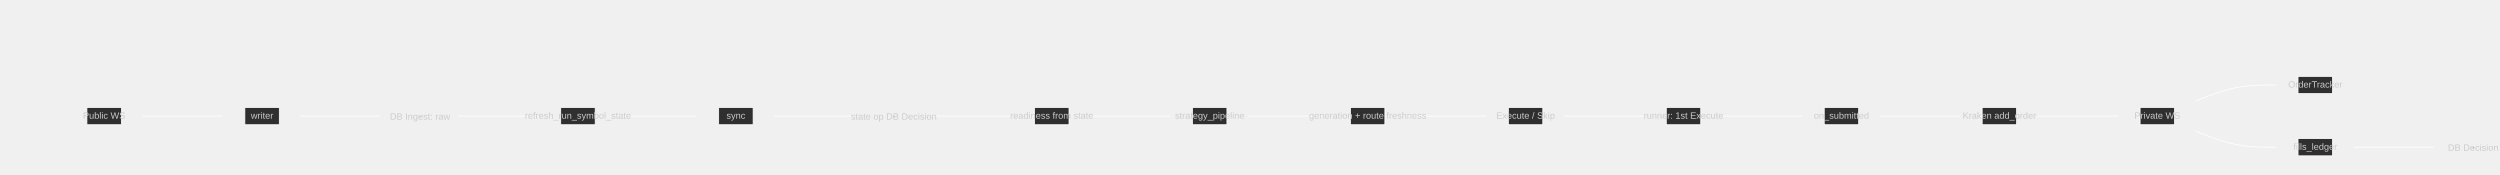
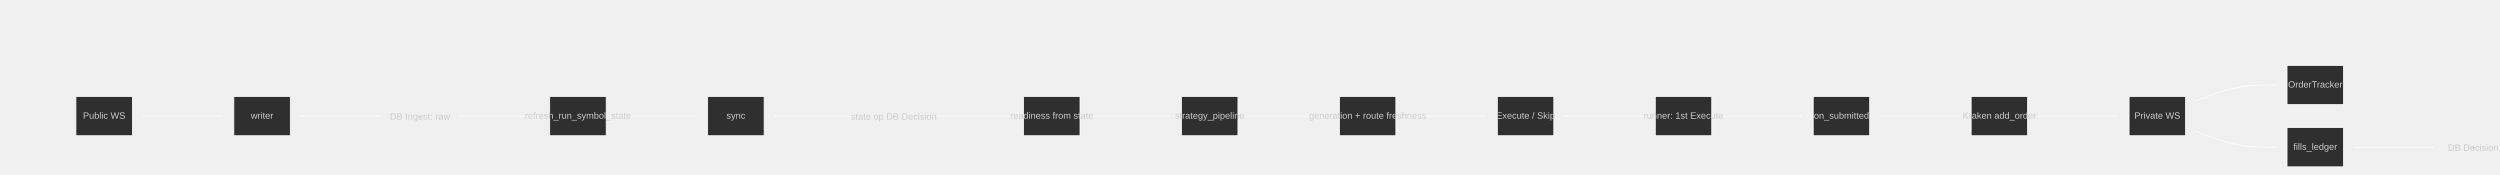
<svg xmlns="http://www.w3.org/2000/svg" id="mermaid-751c3909" width="100%" class="flowchart" style="max-width: 100%;" viewBox="-680 -580 26118 1818" role="graphics-document document" aria-roledescription="flowchart-v2">
  <style>#mermaid-751c3909{font-family:"trebuchet ms",verdana,arial,sans-serif;font-size:96px;fill:#ccc;}@keyframes edge-animation-frame{from{stroke-dashoffset:0;}}@keyframes dash{to{stroke-dashoffset:0;}}#mermaid-751c3909 .edge-animation-slow{stroke-dasharray:9,5!important;stroke-dashoffset:900;animation:dash 50s linear infinite;stroke-linecap:round;}#mermaid-751c3909 .edge-animation-fast{stroke-dasharray:9,5!important;stroke-dashoffset:900;animation:dash 20s linear infinite;stroke-linecap:round;}#mermaid-751c3909 .error-icon{fill:#a44141;}#mermaid-751c3909 .error-text{fill:#ddd;stroke:#ddd;}#mermaid-751c3909 .edge-thickness-normal{stroke-width:8px;}#mermaid-751c3909 .edge-thickness-thick{stroke-width:3.5px;}#mermaid-751c3909 .edge-pattern-solid{stroke-dasharray:0;}#mermaid-751c3909 .edge-thickness-invisible{stroke-width:0;fill:none;}#mermaid-751c3909 .edge-pattern-dashed{stroke-dasharray:3;}#mermaid-751c3909 .edge-pattern-dotted{stroke-dasharray:2;}#mermaid-751c3909 .marker{fill:lightgrey;stroke:#ffffff;}#mermaid-751c3909 .marker.cross{stroke:#ffffff;}#mermaid-751c3909 svg{font-family:"trebuchet ms",verdana,arial,sans-serif;font-size:96px;}#mermaid-751c3909 p{margin:0;}#mermaid-751c3909 .label{font-family:"trebuchet ms",verdana,arial,sans-serif;color:#ccc;}#mermaid-751c3909 .cluster-label text{fill:#F9FFFE;}#mermaid-751c3909 .cluster-label span{color:#F9FFFE;}#mermaid-751c3909 .cluster-label span p{background-color:transparent;}#mermaid-751c3909 .label text,#mermaid-751c3909 span{fill:#ccc;color:#ccc;}#mermaid-751c3909 .node rect,#mermaid-751c3909 .node circle,#mermaid-751c3909 .node ellipse,#mermaid-751c3909 .node polygon,#mermaid-751c3909 .node path{fill:#2f2f2f;stroke:#ffffff;stroke-width:8px;}#mermaid-751c3909 .rough-node .label text,#mermaid-751c3909 .node .label text,#mermaid-751c3909 .image-shape .label,#mermaid-751c3909 .icon-shape .label{text-anchor:middle;}#mermaid-751c3909 .node .katex path{fill:#000;stroke:#000;stroke-width:8px;}#mermaid-751c3909 .rough-node .label,#mermaid-751c3909 .node .label,#mermaid-751c3909 .image-shape .label,#mermaid-751c3909 .icon-shape .label{text-align:center;}#mermaid-751c3909 .node.clickable{cursor:pointer;}#mermaid-751c3909 .root .anchor path{fill:lightgrey!important;stroke-width:0;stroke:#ffffff;}#mermaid-751c3909 .arrowheadPath{fill:lightgrey;}#mermaid-751c3909 .edgePath .path{stroke:#ffffff;stroke-width:8px;}#mermaid-751c3909 .flowchart-link{stroke:#ffffff;fill:none;}#mermaid-751c3909 .edgeLabel{background-color:hsl(0, 0%, 34.412%);text-align:center;}#mermaid-751c3909 .edgeLabel p{background-color:hsl(0, 0%, 34.412%);}#mermaid-751c3909 .edgeLabel rect{opacity:0.5;background-color:hsl(0, 0%, 34.412%);fill:hsl(0, 0%, 34.412%);}#mermaid-751c3909 .labelBkg{background-color:rgba(87.75, 87.75, 87.75, 0.5);}#mermaid-751c3909 .cluster rect{fill:hsl(180, 1.587%, 28.353%);stroke:rgba(255, 255, 255, 0.25);stroke-width:8px;}#mermaid-751c3909 .cluster text{fill:#F9FFFE;}#mermaid-751c3909 .cluster span{color:#F9FFFE;}#mermaid-751c3909 div.mermaidTooltip{position:absolute;text-align:center;max-width: 100%;padding:2px;font-family:"trebuchet ms",verdana,arial,sans-serif;font-size:72px;background:hsl(20, 1.587%, 12.353%);border:1px solid rgba(255, 255, 255, 0.25);border-radius:2px;pointer-events:none;z-index:100;}#mermaid-751c3909 .flowchartTitleText{text-anchor:middle;font-size:108px;fill:#ccc;}#mermaid-751c3909 rect.text{fill:none;stroke-width:0;}#mermaid-751c3909 .icon-shape,#mermaid-751c3909 .image-shape{background-color:hsl(0, 0%, 34.412%);text-align:center;}#mermaid-751c3909 .icon-shape p,#mermaid-751c3909 .image-shape p{background-color:hsl(0, 0%, 34.412%);padding:2px;}#mermaid-751c3909 .icon-shape .label rect,#mermaid-751c3909 .image-shape .label rect{opacity:0.5;background-color:hsl(0, 0%, 34.412%);fill:hsl(0, 0%, 34.412%);}#mermaid-751c3909 .label-icon{display:inline-block;height:1em;overflow:visible;vertical-align:-0.125em;}#mermaid-751c3909 .node .label-icon path{fill:currentColor;stroke:revert;stroke-width:revert;}#mermaid-751c3909 :root{--mermaid-font-family:"trebuchet ms",verdana,arial,sans-serif;}</style>
  <g>
    <marker id="mermaid-751c3909_flowchart-v2-pointEnd" class="marker flowchart-v2" viewBox="0 0 10 10" refX="5" refY="5" markerUnits="userSpaceOnUse" markerWidth="8" markerHeight="8" orient="auto">
      <path d="M 0 0 L 10 5 L 0 10 z" class="arrowMarkerPath" style="stroke-width: 1; stroke-dasharray: 1,0;" />
    </marker>
    <marker id="mermaid-751c3909_flowchart-v2-pointStart" class="marker flowchart-v2" viewBox="0 0 10 10" refX="4.5" refY="5" markerUnits="userSpaceOnUse" markerWidth="8" markerHeight="8" orient="auto">
      <path d="M 0 5 L 10 10 L 10 0 z" class="arrowMarkerPath" style="stroke-width: 1; stroke-dasharray: 1,0;" />
    </marker>
    <marker id="mermaid-751c3909_flowchart-v2-circleEnd" class="marker flowchart-v2" viewBox="0 0 10 10" refX="11" refY="5" markerUnits="userSpaceOnUse" markerWidth="11" markerHeight="11" orient="auto">
      <circle cx="5" cy="5" r="5" class="arrowMarkerPath" style="stroke-width: 1; stroke-dasharray: 1,0;" />
    </marker>
    <marker id="mermaid-751c3909_flowchart-v2-circleStart" class="marker flowchart-v2" viewBox="0 0 10 10" refX="-1" refY="5" markerUnits="userSpaceOnUse" markerWidth="11" markerHeight="11" orient="auto">
      <circle cx="5" cy="5" r="5" class="arrowMarkerPath" style="stroke-width: 1; stroke-dasharray: 1,0;" />
    </marker>
    <marker id="mermaid-751c3909_flowchart-v2-crossEnd" class="marker cross flowchart-v2" viewBox="0 0 11 11" refX="12" refY="5.2" markerUnits="userSpaceOnUse" markerWidth="11" markerHeight="11" orient="auto">
      <path d="M 1,1 l 9,9 M 10,1 l -9,9" class="arrowMarkerPath" style="stroke-width: 2; stroke-dasharray: 1,0;" />
    </marker>
    <marker id="mermaid-751c3909_flowchart-v2-crossStart" class="marker cross flowchart-v2" viewBox="0 0 11 11" refX="-1" refY="5.2" markerUnits="userSpaceOnUse" markerWidth="11" markerHeight="11" orient="auto">
      <path d="M 1,1 l 9,9 M 10,1 l -9,9" class="arrowMarkerPath" style="stroke-width: 2; stroke-dasharray: 1,0;" />
    </marker>
    <g class="root">
      <g class="clusters" />
      <g class="edgePaths">
        <path d="M808,633L878.833,633C949.667,633,1091.333,633,1232.333,633C1373.333,633,1513.667,633,1583.833,633L1654,633" id="L_WS_Writer_0" class=" edge-thickness-normal edge-pattern-solid edge-thickness-normal edge-pattern-solid flowchart-link" style=";" data-edge="true" data-et="edge" data-id="L_WS_Writer_0" data-points="W3sieCI6ODA4LCJ5Ijo2MzN9LHsieCI6MTIzMywieSI6NjMzfSx7IngiOjE2NTgsInkiOjYzM31d" marker-end="url(#mermaid-751c3909_flowchart-v2-pointEnd)" />
        <path d="M2458,633L2528.833,633C2599.667,633,2741.333,633,2882.333,633C3023.333,633,3163.667,633,3233.833,633L3304,633" id="L_Writer_DB_Ingest_0" class=" edge-thickness-normal edge-pattern-solid edge-thickness-normal edge-pattern-solid flowchart-link" style=";" data-edge="true" data-et="edge" data-id="L_Writer_DB_Ingest_0" data-points="W3sieCI6MjQ1OCwieSI6NjMzfSx7IngiOjI4ODMsInkiOjYzM30seyJ4IjozMzA4LCJ5Ijo2MzN9XQ==" marker-end="url(#mermaid-751c3909_flowchart-v2-pointEnd)" />
        <path d="M4108,633L4178.833,633C4249.667,633,4391.333,633,4532.333,633C4673.333,633,4813.667,633,4883.833,633L4954,633" id="L_DB_Ingest_Refresh_0" class=" edge-thickness-normal edge-pattern-solid edge-thickness-normal edge-pattern-solid flowchart-link" style=";" data-edge="true" data-et="edge" data-id="L_DB_Ingest_Refresh_0" data-points="W3sieCI6NDEwOCwieSI6NjMzfSx7IngiOjQ1MzMsInkiOjYzM30seyJ4Ijo0OTU4LCJ5Ijo2MzN9XQ==" marker-end="url(#mermaid-751c3909_flowchart-v2-pointEnd)" />
        <path d="M5758,633L5828.833,633C5899.667,633,6041.333,633,6182.333,633C6323.333,633,6463.667,633,6533.833,633L6604,633" id="L_Refresh_Sync_0" class=" edge-thickness-normal edge-pattern-solid edge-thickness-normal edge-pattern-solid flowchart-link" style=";" data-edge="true" data-et="edge" data-id="L_Refresh_Sync_0" data-points="W3sieCI6NTc1OCwieSI6NjMzfSx7IngiOjYxODMsInkiOjYzM30seyJ4Ijo2NjA4LCJ5Ijo2MzN9XQ==" marker-end="url(#mermaid-751c3909_flowchart-v2-pointEnd)" />
        <path d="M7408,633L7478.833,633C7549.667,633,7691.333,633,7832.333,633C7973.333,633,8113.667,633,8183.833,633L8254,633" id="L_Sync_State_D_0" class=" edge-thickness-normal edge-pattern-solid edge-thickness-normal edge-pattern-solid flowchart-link" style=";" data-edge="true" data-et="edge" data-id="L_Sync_State_D_0" data-points="W3sieCI6NzQwOCwieSI6NjMzfSx7IngiOjc4MzMsInkiOjYzM30seyJ4Ijo4MjU4LCJ5Ijo2MzN9XQ==" marker-end="url(#mermaid-751c3909_flowchart-v2-pointEnd)" />
        <path d="M9058,633L9128.833,633C9199.667,633,9341.333,633,9482.333,633C9623.333,633,9763.667,633,9833.833,633L9904,633" id="L_State_D_Readiness_0" class=" edge-thickness-normal edge-pattern-solid edge-thickness-normal edge-pattern-solid flowchart-link" style=";" data-edge="true" data-et="edge" data-id="L_State_D_Readiness_0" data-points="W3sieCI6OTA1OCwieSI6NjMzfSx7IngiOjk0ODMsInkiOjYzM30seyJ4Ijo5OTA4LCJ5Ijo2MzN9XQ==" marker-end="url(#mermaid-751c3909_flowchart-v2-pointEnd)" />
        <path d="M10708,633L10778.833,633C10849.667,633,10991.333,633,11132.333,633C11273.333,633,11413.667,633,11483.833,633L11554,633" id="L_Readiness_Pipeline_0" class=" edge-thickness-normal edge-pattern-solid edge-thickness-normal edge-pattern-solid flowchart-link" style=";" data-edge="true" data-et="edge" data-id="L_Readiness_Pipeline_0" data-points="W3sieCI6MTA3MDgsInkiOjYzM30seyJ4IjoxMTEzMywieSI6NjMzfSx7IngiOjExNTU4LCJ5Ijo2MzN9XQ==" marker-end="url(#mermaid-751c3909_flowchart-v2-pointEnd)" />
        <path d="M12358,633L12428.833,633C12499.667,633,12641.333,633,12782.333,633C12923.333,633,13063.667,633,13133.833,633L13204,633" id="L_Pipeline_Gate_0" class=" edge-thickness-normal edge-pattern-solid edge-thickness-normal edge-pattern-solid flowchart-link" style=";" data-edge="true" data-et="edge" data-id="L_Pipeline_Gate_0" data-points="W3sieCI6MTIzNTgsInkiOjYzM30seyJ4IjoxMjc4MywieSI6NjMzfSx7IngiOjEzMjA4LCJ5Ijo2MzN9XQ==" marker-end="url(#mermaid-751c3909_flowchart-v2-pointEnd)" />
        <path d="M14008,633L14078.833,633C14149.667,633,14291.333,633,14432.333,633C14573.333,633,14713.667,633,14783.833,633L14854,633" id="L_Gate_Outcomes_0" class=" edge-thickness-normal edge-pattern-solid edge-thickness-normal edge-pattern-solid flowchart-link" style=";" data-edge="true" data-et="edge" data-id="L_Gate_Outcomes_0" data-points="W3sieCI6MTQwMDgsInkiOjYzM30seyJ4IjoxNDQzMywieSI6NjMzfSx7IngiOjE0ODU4LCJ5Ijo2MzN9XQ==" marker-end="url(#mermaid-751c3909_flowchart-v2-pointEnd)" />
        <path d="M15658,633L15728.833,633C15799.667,633,15941.333,633,16082.333,633C16223.333,633,16363.667,633,16433.833,633L16504,633" id="L_Outcomes_Runner_0" class=" edge-thickness-normal edge-pattern-solid edge-thickness-normal edge-pattern-solid flowchart-link" style=";" data-edge="true" data-et="edge" data-id="L_Outcomes_Runner_0" data-points="W3sieCI6MTU2NTgsInkiOjYzM30seyJ4IjoxNjA4MywieSI6NjMzfSx7IngiOjE2NTA4LCJ5Ijo2MzN9XQ==" marker-end="url(#mermaid-751c3909_flowchart-v2-pointEnd)" />
        <path d="M17308,633L17378.833,633C17449.667,633,17591.333,633,17732.333,633C17873.333,633,18013.667,633,18083.833,633L18154,633" id="L_Runner_DBFirst_0" class=" edge-thickness-normal edge-pattern-solid edge-thickness-normal edge-pattern-solid flowchart-link" style=";" data-edge="true" data-et="edge" data-id="L_Runner_DBFirst_0" data-points="W3sieCI6MTczMDgsInkiOjYzM30seyJ4IjoxNzczMywieSI6NjMzfSx7IngiOjE4MTU4LCJ5Ijo2MzN9XQ==" marker-end="url(#mermaid-751c3909_flowchart-v2-pointEnd)" />
        <path d="M18958,633L19028.833,633C19099.667,633,19241.333,633,19382.333,633C19523.333,633,19663.667,633,19733.833,633L19804,633" id="L_DBFirst_Kraken_0" class=" edge-thickness-normal edge-pattern-solid edge-thickness-normal edge-pattern-solid flowchart-link" style=";" data-edge="true" data-et="edge" data-id="L_DBFirst_Kraken_0" data-points="W3sieCI6MTg5NTgsInkiOjYzM30seyJ4IjoxOTM4MywieSI6NjMzfSx7IngiOjE5ODA4LCJ5Ijo2MzN9XQ==" marker-end="url(#mermaid-751c3909_flowchart-v2-pointEnd)" />
        <path d="M20608,633L20678.833,633C20749.667,633,20891.333,633,21032.333,633C21173.333,633,21313.667,633,21383.833,633L21454,633" id="L_Kraken_PrivateWS_0" class=" edge-thickness-normal edge-pattern-solid edge-thickness-normal edge-pattern-solid flowchart-link" style=";" data-edge="true" data-et="edge" data-id="L_Kraken_PrivateWS_0" data-points="W3sieCI6MjA2MDgsInkiOjYzM30seyJ4IjoyMTAzMywieSI6NjMzfSx7IngiOjIxNDU4LCJ5Ijo2MzN9XQ==" marker-end="url(#mermaid-751c3909_flowchart-v2-pointEnd)" />
        <path d="M22258,475.424L22328.833,447.52C22399.667,419.616,22541.333,363.808,22682.333,335.904C22823.333,308,22963.667,308,23033.833,308L23104,308" id="L_PrivateWS_OrderTracker_0" class=" edge-thickness-normal edge-pattern-solid edge-thickness-normal edge-pattern-solid flowchart-link" style=";" data-edge="true" data-et="edge" data-id="L_PrivateWS_OrderTracker_0" data-points="W3sieCI6MjIyNTgsInkiOjQ3NS40MjQyNDI0MjQyNDI0NH0seyJ4IjoyMjY4MywieSI6MzA4fSx7IngiOjIzMTA4LCJ5IjozMDh9XQ==" marker-end="url(#mermaid-751c3909_flowchart-v2-pointEnd)" />
        <path d="M22258,790.576L22328.833,818.48C22399.667,846.384,22541.333,902.192,22682.333,930.096C22823.333,958,22963.667,958,23033.833,958L23104,958" id="L_PrivateWS_Fills_0" class=" edge-thickness-normal edge-pattern-solid edge-thickness-normal edge-pattern-solid flowchart-link" style=";" data-edge="true" data-et="edge" data-id="L_PrivateWS_Fills_0" data-points="W3sieCI6MjIyNTgsInkiOjc5MC41NzU3NTc1NzU3NTc1fSx7IngiOjIyNjgzLCJ5Ijo5NTh9LHsieCI6MjMxMDgsInkiOjk1OH1d" marker-end="url(#mermaid-751c3909_flowchart-v2-pointEnd)" />
        <path d="M23908,958L23978.833,958C24049.667,958,24191.333,958,24332.333,958C24473.333,958,24613.667,958,24683.833,958L24754,958" id="L_Fills_DB_Decision_0" class=" edge-thickness-normal edge-pattern-solid edge-thickness-normal edge-pattern-solid flowchart-link" style=";" data-edge="true" data-et="edge" data-id="L_Fills_DB_Decision_0" data-points="W3sieCI6MjM5MDgsInkiOjk1OH0seyJ4IjoyNDMzMywieSI6OTU4fSx7IngiOjI0NzU4LCJ5Ijo5NTh9XQ==" marker-end="url(#mermaid-751c3909_flowchart-v2-pointEnd)" />
      </g>
      <g class="edgeLabels">
        <g class="edgeLabel">
          <g class="label" data-id="L_WS_Writer_0" transform="translate(-400, -300)">
            <text y="-10.1" text-anchor="middle">
              <tspan class="text-outer-tspan row" x="0" y="-0.1em" dy="1.1em" text-anchor="middle" />
            </text>
          </g>
        </g>
        <g>
          <rect class="background" style="stroke: none" />
        </g>
        <g class="edgeLabel">
          <g class="label" data-id="L_Writer_DB_Ingest_0" transform="translate(-400, -300)">
            <text y="-10.1" text-anchor="middle">
              <tspan class="text-outer-tspan row" x="0" y="-0.1em" dy="1.1em" text-anchor="middle" />
            </text>
          </g>
        </g>
        <g>
          <rect class="background" style="stroke: none" />
        </g>
        <g class="edgeLabel">
          <g class="label" data-id="L_DB_Ingest_Refresh_0" transform="translate(-400, -300)">
            <text y="-10.1" text-anchor="middle">
              <tspan class="text-outer-tspan row" x="0" y="-0.1em" dy="1.1em" text-anchor="middle" />
            </text>
          </g>
        </g>
        <g>
          <rect class="background" style="stroke: none" />
        </g>
        <g class="edgeLabel">
          <g class="label" data-id="L_Refresh_Sync_0" transform="translate(-400, -300)">
            <text y="-10.1" text-anchor="middle">
              <tspan class="text-outer-tspan row" x="0" y="-0.1em" dy="1.1em" text-anchor="middle" />
            </text>
          </g>
        </g>
        <g>
          <rect class="background" style="stroke: none" />
        </g>
        <g class="edgeLabel">
          <g class="label" data-id="L_Sync_State_D_0" transform="translate(-400, -300)">
            <text y="-10.1" text-anchor="middle">
              <tspan class="text-outer-tspan row" x="0" y="-0.1em" dy="1.1em" text-anchor="middle" />
            </text>
          </g>
        </g>
        <g>
          <rect class="background" style="stroke: none" />
        </g>
        <g class="edgeLabel">
          <g class="label" data-id="L_State_D_Readiness_0" transform="translate(-400, -300)">
            <text y="-10.1" text-anchor="middle">
              <tspan class="text-outer-tspan row" x="0" y="-0.1em" dy="1.1em" text-anchor="middle" />
            </text>
          </g>
        </g>
        <g>
          <rect class="background" style="stroke: none" />
        </g>
        <g class="edgeLabel">
          <g class="label" data-id="L_Readiness_Pipeline_0" transform="translate(-400, -300)">
            <text y="-10.1" text-anchor="middle">
              <tspan class="text-outer-tspan row" x="0" y="-0.1em" dy="1.1em" text-anchor="middle" />
            </text>
          </g>
        </g>
        <g>
          <rect class="background" style="stroke: none" />
        </g>
        <g class="edgeLabel">
          <g class="label" data-id="L_Pipeline_Gate_0" transform="translate(-400, -300)">
            <text y="-10.1" text-anchor="middle">
              <tspan class="text-outer-tspan row" x="0" y="-0.1em" dy="1.1em" text-anchor="middle" />
            </text>
          </g>
        </g>
        <g>
          <rect class="background" style="stroke: none" />
        </g>
        <g class="edgeLabel">
          <g class="label" data-id="L_Gate_Outcomes_0" transform="translate(-400, -300)">
            <text y="-10.1" text-anchor="middle">
              <tspan class="text-outer-tspan row" x="0" y="-0.1em" dy="1.1em" text-anchor="middle" />
            </text>
          </g>
        </g>
        <g>
          <rect class="background" style="stroke: none" />
        </g>
        <g class="edgeLabel">
          <g class="label" data-id="L_Outcomes_Runner_0" transform="translate(-400, -300)">
            <text y="-10.1" text-anchor="middle">
              <tspan class="text-outer-tspan row" x="0" y="-0.1em" dy="1.1em" text-anchor="middle" />
            </text>
          </g>
        </g>
        <g>
          <rect class="background" style="stroke: none" />
        </g>
        <g class="edgeLabel">
          <g class="label" data-id="L_Runner_DBFirst_0" transform="translate(-400, -300)">
            <text y="-10.1" text-anchor="middle">
              <tspan class="text-outer-tspan row" x="0" y="-0.1em" dy="1.1em" text-anchor="middle" />
            </text>
          </g>
        </g>
        <g>
          <rect class="background" style="stroke: none" />
        </g>
        <g class="edgeLabel">
          <g class="label" data-id="L_DBFirst_Kraken_0" transform="translate(-400, -300)">
            <text y="-10.1" text-anchor="middle">
              <tspan class="text-outer-tspan row" x="0" y="-0.1em" dy="1.1em" text-anchor="middle" />
            </text>
          </g>
        </g>
        <g>
          <rect class="background" style="stroke: none" />
        </g>
        <g class="edgeLabel">
          <g class="label" data-id="L_Kraken_PrivateWS_0" transform="translate(-400, -300)">
            <text y="-10.1" text-anchor="middle">
              <tspan class="text-outer-tspan row" x="0" y="-0.1em" dy="1.1em" text-anchor="middle" />
            </text>
          </g>
        </g>
        <g>
          <rect class="background" style="stroke: none" />
        </g>
        <g class="edgeLabel">
          <g class="label" data-id="L_PrivateWS_OrderTracker_0" transform="translate(-400, -300)">
            <text y="-10.1" text-anchor="middle">
              <tspan class="text-outer-tspan row" x="0" y="-0.1em" dy="1.1em" text-anchor="middle" />
            </text>
          </g>
        </g>
        <g>
          <rect class="background" style="stroke: none" />
        </g>
        <g class="edgeLabel">
          <g class="label" data-id="L_PrivateWS_Fills_0" transform="translate(-400, -300)">
            <text y="-10.1" text-anchor="middle">
              <tspan class="text-outer-tspan row" x="0" y="-0.1em" dy="1.1em" text-anchor="middle" />
            </text>
          </g>
        </g>
        <g>
          <rect class="background" style="stroke: none" />
        </g>
        <g class="edgeLabel">
          <g class="label" data-id="L_Fills_DB_Decision_0" transform="translate(-400, -300)">
            <text y="-10.1" text-anchor="middle">
              <tspan class="text-outer-tspan row" x="0" y="-0.1em" dy="1.1em" text-anchor="middle" />
            </text>
          </g>
        </g>
        <g>
          <rect class="background" style="stroke: none" />
        </g>
      </g>
      <g class="nodes">
        <g class="node default  " id="flowchart-WS-0" transform="translate(408, 633)">
-           <rect class="basic label-container" style="" x="-180" y="-90" width="360" height="180" fill="#2f2f2f" />
+           <rect class="basic label-container" style="" x="-295" y="-205" width="590" height="410" fill="#2f2f2f" />
          <g class="label" style="" transform="translate(0, 0)">
            <rect />
            <text x="0" y="0" text-anchor="middle" dominant-baseline="middle" style="font-size:96px;fill:#ccc;">Public WS</text>
          </g>
        </g>
        <g class="node default  " id="flowchart-Writer-1" transform="translate(2058, 633)">
-           <rect class="basic label-container" style="" x="-180" y="-90" width="360" height="180" fill="#2f2f2f" />
+           <rect class="basic label-container" style="" x="-295" y="-205" width="590" height="410" fill="#2f2f2f" />
          <g class="label" style="" transform="translate(0, 0)">
            <rect />
            <text x="0" y="0" text-anchor="middle" dominant-baseline="middle" style="font-size:96px;fill:#ccc;">writer</text>
          </g>
        </g>
        <g class="node default  " id="flowchart-DB_Ingest-3" transform="translate(3708, 633)">
          <path d="M0,2.679 a7.5,2.679 0,0,0 15,0 a7.5,2.679 0,0,0 -15,0 l0,17.679 a7.5,2.679 0,0,0 15,0 l0,-17.679" class="basic label-container" style="" label-offset-y="2.679" transform="translate(-7.5, -11.51786)" />
          <g class="label" style="" transform="translate(0, 10)">
            <rect />
            <text x="0" y="0" text-anchor="middle" dominant-baseline="middle" style="font-size:96px;fill:#ccc;">DB Ingest: raw</text>
          </g>
        </g>
        <g class="node default  " id="flowchart-Refresh-5" transform="translate(5358, 633)">
-           <rect class="basic label-container" style="" x="-180" y="-90" width="360" height="180" fill="#2f2f2f" />
+           <rect class="basic label-container" style="" x="-295" y="-205" width="590" height="410" fill="#2f2f2f" />
          <g class="label" style="" transform="translate(0, 0)">
            <rect />
            <text x="0" y="0" text-anchor="middle" dominant-baseline="middle" style="font-size:96px;fill:#ccc;">refresh_run_symbol_state</text>
          </g>
        </g>
        <g class="node default  " id="flowchart-Sync-7" transform="translate(7008, 633)">
-           <rect class="basic label-container" style="" x="-180" y="-90" width="360" height="180" fill="#2f2f2f" />
+           <rect class="basic label-container" style="" x="-295" y="-205" width="590" height="410" fill="#2f2f2f" />
          <g class="label" style="" transform="translate(0, 0)">
            <rect />
            <text x="0" y="0" text-anchor="middle" dominant-baseline="middle" style="font-size:96px;fill:#ccc;">sync</text>
          </g>
        </g>
        <g class="node default  " id="flowchart-State_D-9" transform="translate(8658, 633)">
          <path d="M0,2.679 a7.5,2.679 0,0,0 15,0 a7.5,2.679 0,0,0 -15,0 l0,17.679 a7.5,2.679 0,0,0 15,0 l0,-17.679" class="basic label-container" style="" label-offset-y="2.679" transform="translate(-7.5, -11.51786)" />
          <g class="label" style="" transform="translate(0, 10)">
            <rect />
            <text x="0" y="0" text-anchor="middle" dominant-baseline="middle" style="font-size:96px;fill:#ccc;">state op DB Decision</text>
          </g>
        </g>
        <g class="node default  " id="flowchart-Readiness-11" transform="translate(10308, 633)">
-           <rect class="basic label-container" style="" x="-180" y="-90" width="360" height="180" fill="#2f2f2f" />
+           <rect class="basic label-container" style="" x="-295" y="-205" width="590" height="410" fill="#2f2f2f" />
          <g class="label" style="" transform="translate(0, 0)">
            <rect />
            <text x="0" y="0" text-anchor="middle" dominant-baseline="middle" style="font-size:96px;fill:#ccc;">readiness from state</text>
          </g>
        </g>
        <g class="node default  " id="flowchart-Pipeline-13" transform="translate(11958, 633)">
-           <rect class="basic label-container" style="" x="-180" y="-90" width="360" height="180" fill="#2f2f2f" />
+           <rect class="basic label-container" style="" x="-295" y="-205" width="590" height="410" fill="#2f2f2f" />
          <g class="label" style="" transform="translate(0, 0)">
            <rect />
            <text x="0" y="0" text-anchor="middle" dominant-baseline="middle" style="font-size:96px;fill:#ccc;">strategy_pipeline</text>
          </g>
        </g>
        <g class="node default  " id="flowchart-Gate-15" transform="translate(13608, 633)">
-           <rect class="basic label-container" style="" x="-180" y="-90" width="360" height="180" fill="#2f2f2f" />
+           <rect class="basic label-container" style="" x="-295" y="-205" width="590" height="410" fill="#2f2f2f" />
          <g class="label" style="" transform="translate(0, 0)">
            <rect />
            <text x="0" y="0" text-anchor="middle" dominant-baseline="middle" style="font-size:96px;fill:#ccc;">generation + route freshness</text>
          </g>
        </g>
        <g class="node default  " id="flowchart-Outcomes-17" transform="translate(15258, 633)">
-           <rect class="basic label-container" style="" x="-180" y="-90" width="360" height="180" fill="#2f2f2f" />
+           <rect class="basic label-container" style="" x="-295" y="-205" width="590" height="410" fill="#2f2f2f" />
          <g class="label" style="" transform="translate(0, 0)">
            <rect />
            <text x="0" y="0" text-anchor="middle" dominant-baseline="middle" style="font-size:96px;fill:#ccc;">Execute / Skip</text>
          </g>
        </g>
        <g class="node default  " id="flowchart-Runner-19" transform="translate(16908, 633)">
-           <rect class="basic label-container" style="" x="-180" y="-90" width="360" height="180" fill="#2f2f2f" />
+           <rect class="basic label-container" style="" x="-295" y="-205" width="590" height="410" fill="#2f2f2f" />
          <g class="label" style="" transform="translate(0, 0)">
            <rect />
            <text x="0" y="0" text-anchor="middle" dominant-baseline="middle" style="font-size:96px;fill:#ccc;">runner: 1st Execute</text>
          </g>
        </g>
        <g class="node default  " id="flowchart-DBFirst-21" transform="translate(18558, 633)">
-           <rect class="basic label-container" style="" x="-180" y="-90" width="360" height="180" fill="#2f2f2f" />
+           <rect class="basic label-container" style="" x="-295" y="-205" width="590" height="410" fill="#2f2f2f" />
          <g class="label" style="" transform="translate(0, 0)">
            <rect />
            <text x="0" y="0" text-anchor="middle" dominant-baseline="middle" style="font-size:96px;fill:#ccc;">on_submitted</text>
          </g>
        </g>
        <g class="node default  " id="flowchart-Kraken-23" transform="translate(20208, 633)">
-           <rect class="basic label-container" style="" x="-180" y="-90" width="360" height="180" fill="#2f2f2f" />
+           <rect class="basic label-container" style="" x="-295" y="-205" width="590" height="410" fill="#2f2f2f" />
          <g class="label" style="" transform="translate(0, 0)">
            <rect />
            <text x="0" y="0" text-anchor="middle" dominant-baseline="middle" style="font-size:96px;fill:#ccc;">Kraken add_order</text>
          </g>
        </g>
        <g class="node default  " id="flowchart-PrivateWS-25" transform="translate(21858, 633)">
-           <rect class="basic label-container" style="" x="-180" y="-90" width="360" height="180" fill="#2f2f2f" />
+           <rect class="basic label-container" style="" x="-295" y="-205" width="590" height="410" fill="#2f2f2f" />
          <g class="label" style="" transform="translate(0, 0)">
            <rect />
            <text x="0" y="0" text-anchor="middle" dominant-baseline="middle" style="font-size:96px;fill:#ccc;">Private WS</text>
          </g>
        </g>
        <g class="node default  " id="flowchart-OrderTracker-27" transform="translate(23508, 308)">
-           <rect class="basic label-container" style="" x="-180" y="-90" width="360" height="180" fill="#2f2f2f" />
+           <rect class="basic label-container" style="" x="-295" y="-205" width="590" height="410" fill="#2f2f2f" />
          <g class="label" style="" transform="translate(0, 0)">
            <rect />
            <text x="0" y="0" text-anchor="middle" dominant-baseline="middle" style="font-size:96px;fill:#ccc;">OrderTracker</text>
          </g>
        </g>
        <g class="node default  " id="flowchart-Fills-29" transform="translate(23508, 958)">
-           <rect class="basic label-container" style="" x="-180" y="-90" width="360" height="180" fill="#2f2f2f" />
+           <rect class="basic label-container" style="" x="-295" y="-205" width="590" height="410" fill="#2f2f2f" />
          <g class="label" style="" transform="translate(0, 0)">
            <rect />
            <text x="0" y="0" text-anchor="middle" dominant-baseline="middle" style="font-size:96px;fill:#ccc;">fills_ledger</text>
          </g>
        </g>
        <g class="node default  " id="flowchart-DB_Decision-31" transform="translate(25158, 958)">
          <path d="M0,2.679 a7.5,2.679 0,0,0 15,0 a7.5,2.679 0,0,0 -15,0 l0,17.679 a7.5,2.679 0,0,0 15,0 l0,-17.679" class="basic label-container" style="" label-offset-y="2.679" transform="translate(-7.5, -11.51786)" />
          <g class="label" style="" transform="translate(0, 10)">
            <rect />
            <text x="0" y="0" text-anchor="middle" dominant-baseline="middle" style="font-size:96px;fill:#ccc;">DB Decision</text>
          </g>
        </g>
      </g>
    </g>
  </g>
</svg>
